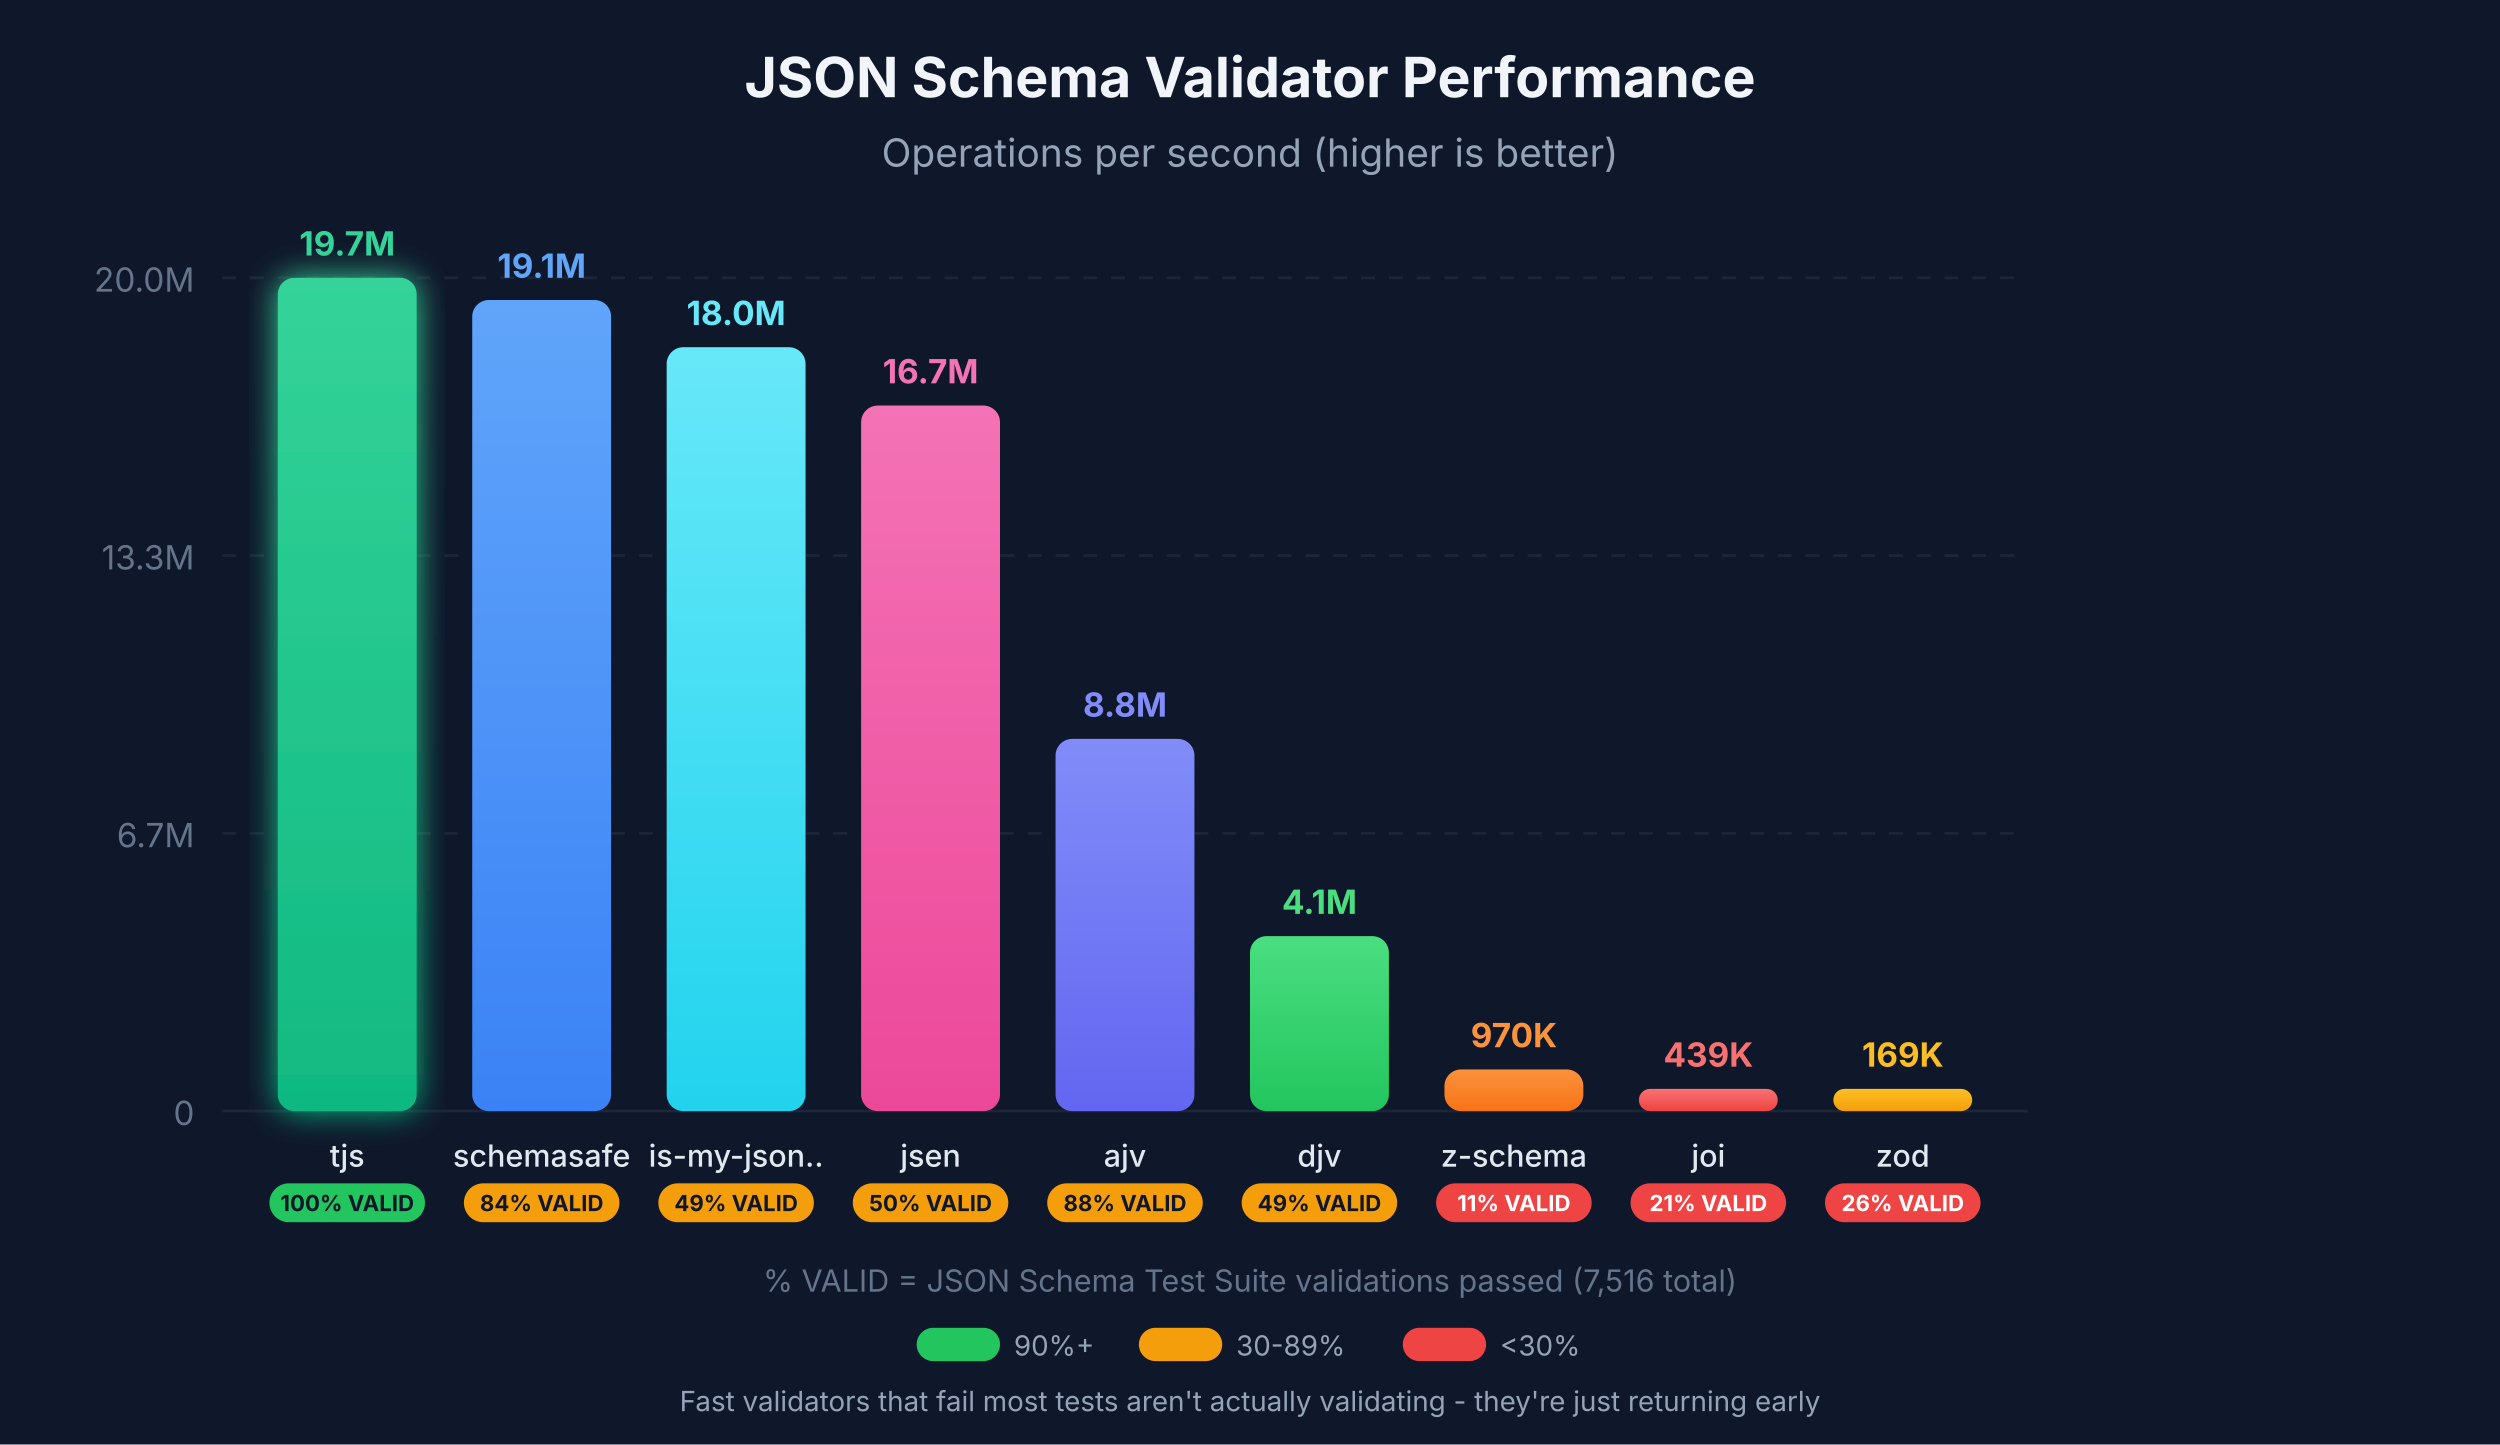
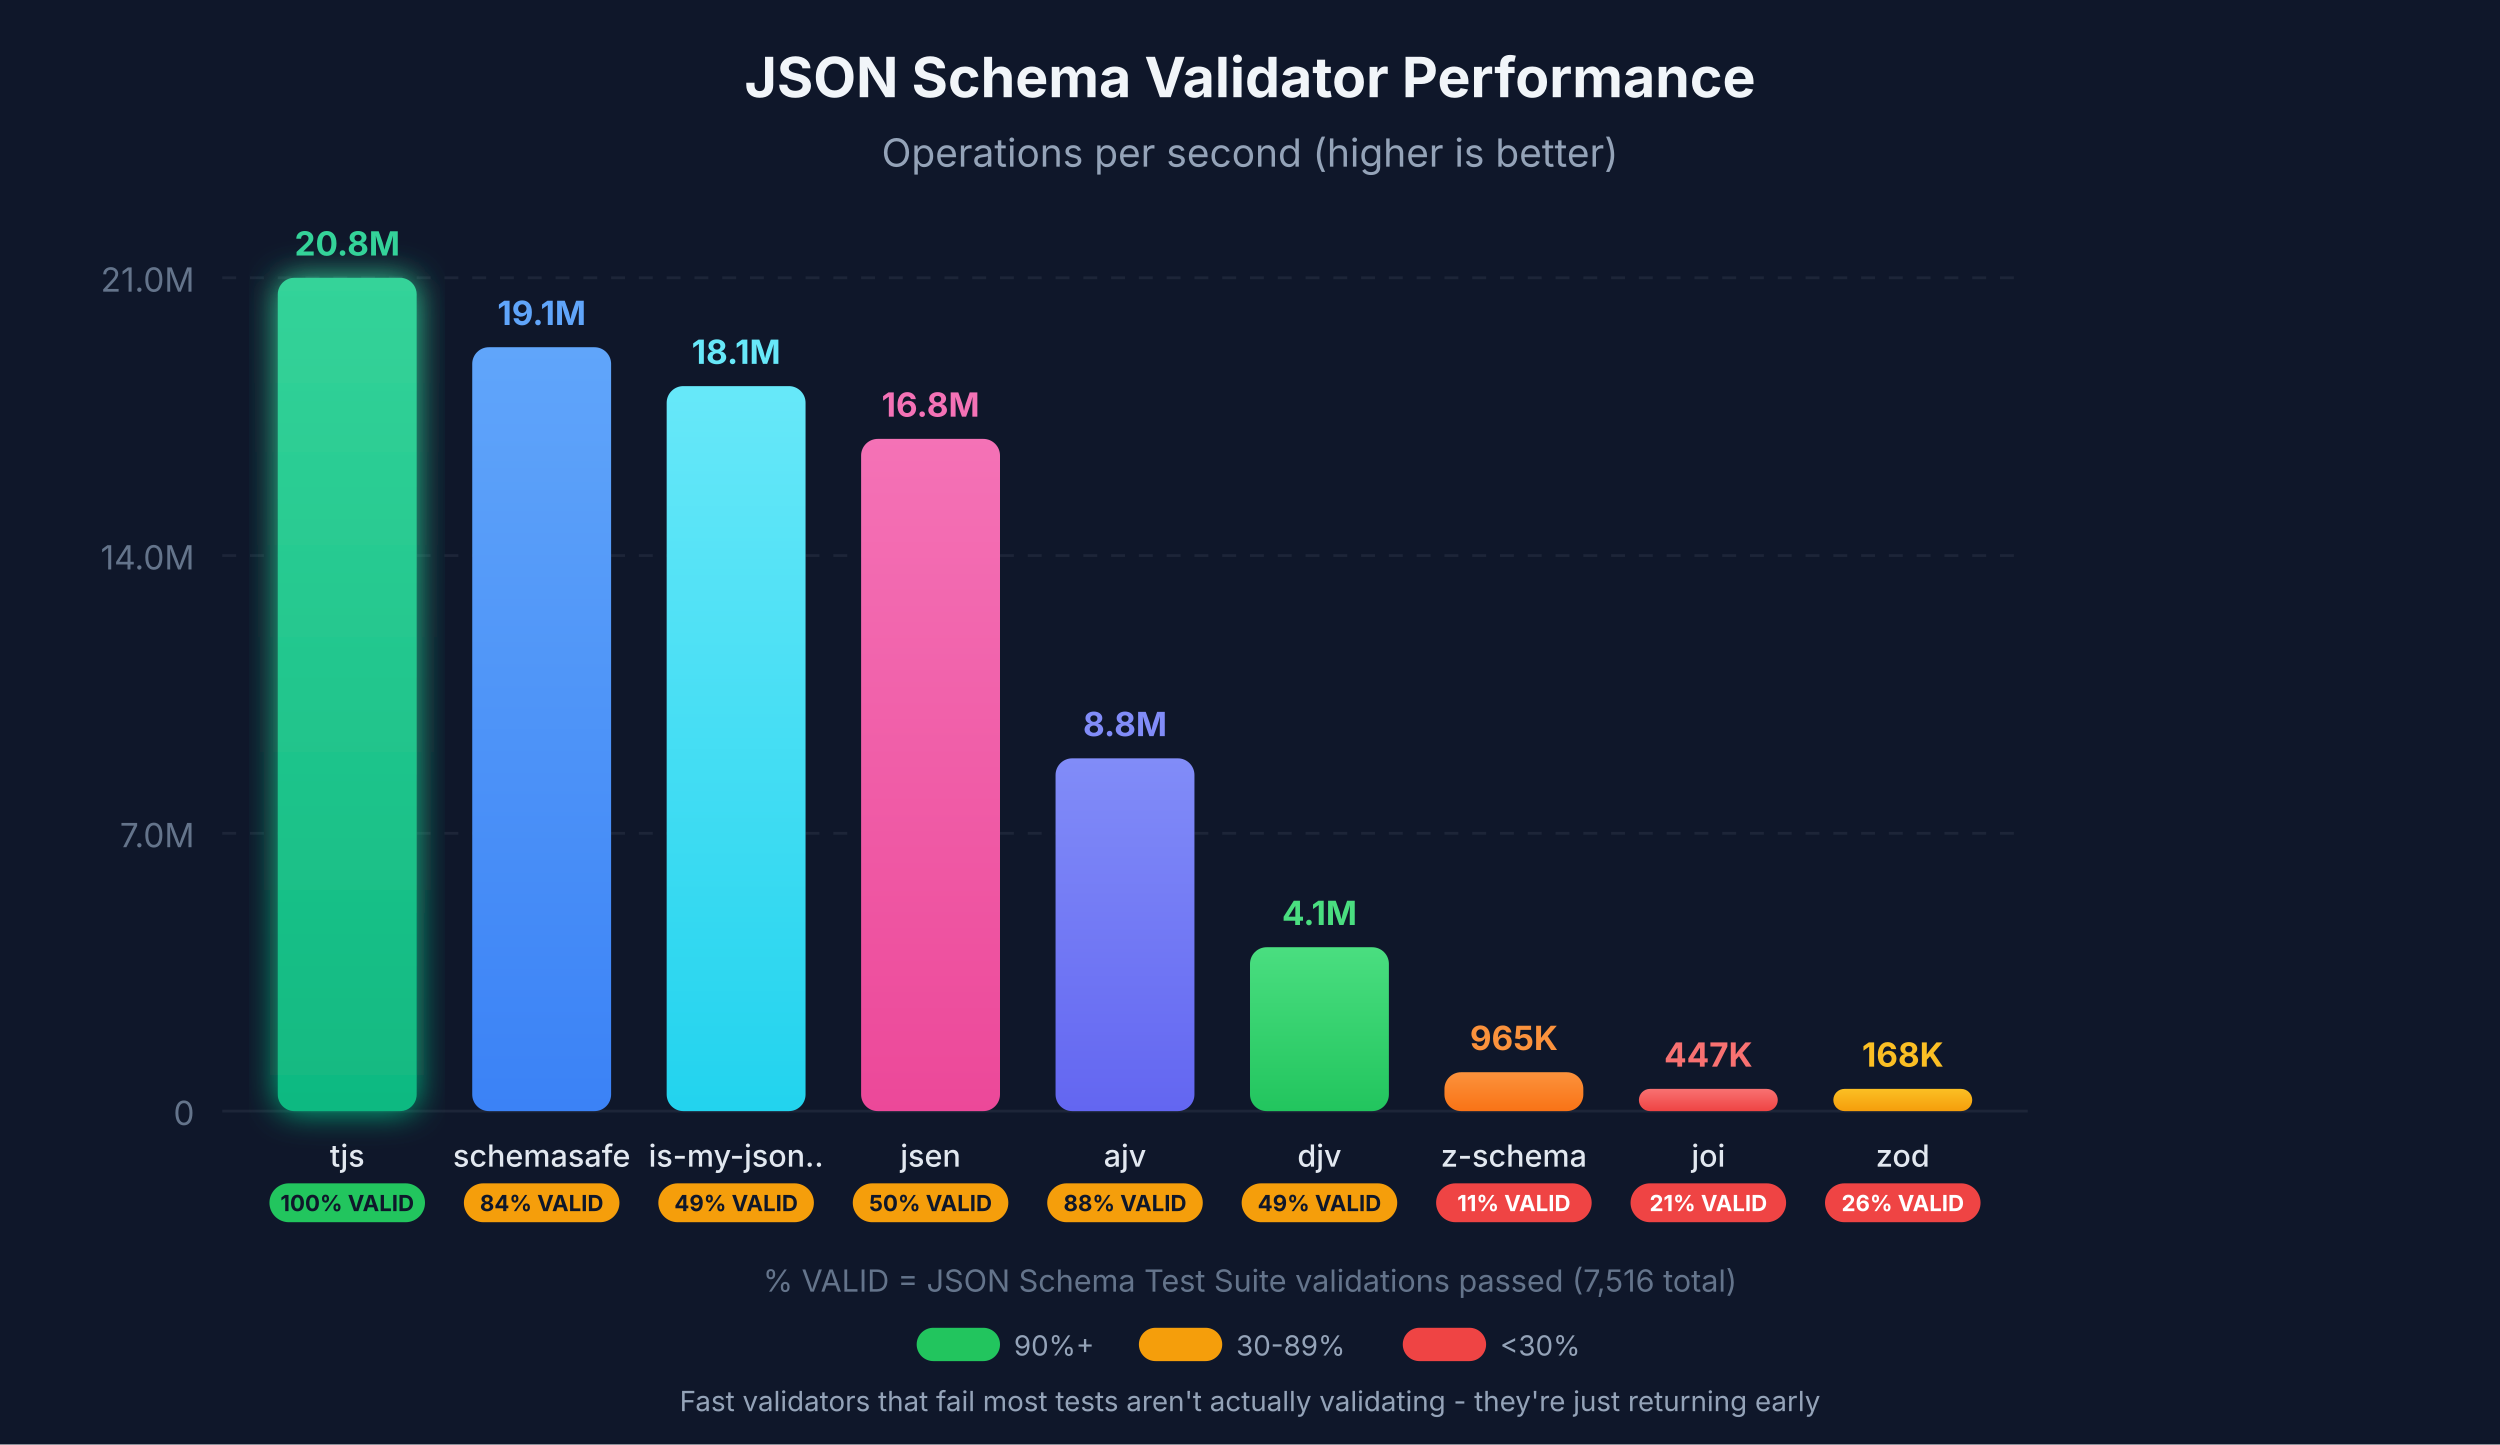
<svg xmlns="http://www.w3.org/2000/svg" viewBox="0 0 900 520">
  <defs>
    <linearGradient id="grad-tjs" x1="0%" y1="0%" x2="0%" y2="100%">
      <stop offset="0%" style="stop-color:#34d399;stop-opacity:1" />
      <stop offset="100%" style="stop-color:#10b981;stop-opacity:1" />
    </linearGradient>
    <linearGradient id="grad-schemasafe" x1="0%" y1="0%" x2="0%" y2="100%">
      <stop offset="0%" style="stop-color:#60a5fa;stop-opacity:1" />
      <stop offset="100%" style="stop-color:#3b82f6;stop-opacity:1" />
    </linearGradient>
    <linearGradient id="grad-is-my-json-valid" x1="0%" y1="0%" x2="0%" y2="100%">
      <stop offset="0%" style="stop-color:#67e8f9;stop-opacity:1" />
      <stop offset="100%" style="stop-color:#22d3ee;stop-opacity:1" />
    </linearGradient>
    <linearGradient id="grad-jsen" x1="0%" y1="0%" x2="0%" y2="100%">
      <stop offset="0%" style="stop-color:#f472b6;stop-opacity:1" />
      <stop offset="100%" style="stop-color:#ec4899;stop-opacity:1" />
    </linearGradient>
    <linearGradient id="grad-ajv" x1="0%" y1="0%" x2="0%" y2="100%">
      <stop offset="0%" style="stop-color:#818cf8;stop-opacity:1" />
      <stop offset="100%" style="stop-color:#6366f1;stop-opacity:1" />
    </linearGradient>
    <linearGradient id="grad-djv" x1="0%" y1="0%" x2="0%" y2="100%">
      <stop offset="0%" style="stop-color:#4ade80;stop-opacity:1" />
      <stop offset="100%" style="stop-color:#22c55e;stop-opacity:1" />
    </linearGradient>
    <linearGradient id="grad-z-schema" x1="0%" y1="0%" x2="0%" y2="100%">
      <stop offset="0%" style="stop-color:#fb923c;stop-opacity:1" />
      <stop offset="100%" style="stop-color:#f97316;stop-opacity:1" />
    </linearGradient>
    <linearGradient id="grad-joi" x1="0%" y1="0%" x2="0%" y2="100%">
      <stop offset="0%" style="stop-color:#f87171;stop-opacity:1" />
      <stop offset="100%" style="stop-color:#ef4444;stop-opacity:1" />
    </linearGradient>
    <linearGradient id="grad-zod" x1="0%" y1="0%" x2="0%" y2="100%">
      <stop offset="0%" style="stop-color:#fbbf24;stop-opacity:1" />
      <stop offset="100%" style="stop-color:#f59e0b;stop-opacity:1" />
    </linearGradient>
    <filter id="glow-tjs" x="-20%" y="-20%" width="140%" height="140%">
      <feGaussianBlur stdDeviation="6" result="coloredBlur" />
      <feMerge>
        <feMergeNode in="coloredBlur" />
        <feMergeNode in="SourceGraphic" />
      </feMerge>
    </filter>
  </defs>
  <rect width="900" height="520" fill="#0f172a" />
  <g opacity="0.1">
    <line x1="80" y1="400" x2="730" y2="400" stroke="#94a3b8" stroke-width="1" />
    <line x1="80" y1="300" x2="730" y2="300" stroke="#94a3b8" stroke-width="1" stroke-dasharray="5,5" />
    <line x1="80" y1="200" x2="730" y2="200" stroke="#94a3b8" stroke-width="1" stroke-dasharray="5,5" />
    <line x1="80" y1="100" x2="730" y2="100" stroke="#94a3b8" stroke-width="1" stroke-dasharray="5,5" />
  </g>
  <text x="70" y="405" text-anchor="end" fill="#64748b" font-family="system-ui, -apple-system, sans-serif" font-size="12">0</text>
-   <text x="70" y="305" text-anchor="end" fill="#64748b" font-family="system-ui, -apple-system, sans-serif" font-size="12">6.7M</text>
-   <text x="70" y="205" text-anchor="end" fill="#64748b" font-family="system-ui, -apple-system, sans-serif" font-size="12">13.3M</text>
-   <text x="70" y="105" text-anchor="end" fill="#64748b" font-family="system-ui, -apple-system, sans-serif" font-size="12">20.0M</text>
+   <text x="70" y="305" text-anchor="end" fill="#64748b" font-family="system-ui, -apple-system, sans-serif" font-size="12">7.0M</text>
+   <text x="70" y="205" text-anchor="end" fill="#64748b" font-family="system-ui, -apple-system, sans-serif" font-size="12">14.0M</text>
+   <text x="70" y="105" text-anchor="end" fill="#64748b" font-family="system-ui, -apple-system, sans-serif" font-size="12">21.0M</text>
  <text x="450" y="35" text-anchor="middle" fill="#f1f5f9" font-family="system-ui, -apple-system, sans-serif" font-size="20" font-weight="bold">JSON Schema Validator Performance</text>
  <text x="450" y="60" text-anchor="middle" fill="#94a3b8" font-family="system-ui, -apple-system, sans-serif" font-size="14">Operations per second (higher is better)</text>
  <rect x="100" y="100" width="50" height="300" rx="6" fill="url(#grad-tjs)" filter="url(#glow-tjs)" />
-   <text x="125" y="92" text-anchor="middle" fill="#34d399" font-family="system-ui, -apple-system, sans-serif" font-size="12" font-weight="bold">19.7M</text>
+   <text x="125" y="92" text-anchor="middle" fill="#34d399" font-family="system-ui, -apple-system, sans-serif" font-size="12" font-weight="bold">20.8M</text>
  <text x="125" y="420" text-anchor="middle" fill="#e2e8f0" font-family="system-ui, -apple-system, sans-serif" font-size="11" font-weight="500">tjs</text>
  <rect x="97" y="426" width="56" height="14" rx="7" fill="#22c55e" />
  <text x="125" y="436" text-anchor="middle" fill="#0f172a" font-family="system-ui, -apple-system, sans-serif" font-size="8" font-weight="bold">100% VALID</text>
-   <rect x="170" y="108" width="50" height="292" rx="6" fill="url(#grad-schemasafe)" />
-   <text x="195" y="100" text-anchor="middle" fill="#60a5fa" font-family="system-ui, -apple-system, sans-serif" font-size="12" font-weight="bold">19.1M</text>
+   <rect x="170" y="125" width="50" height="275" rx="6" fill="url(#grad-schemasafe)" />
+   <text x="195" y="117" text-anchor="middle" fill="#60a5fa" font-family="system-ui, -apple-system, sans-serif" font-size="12" font-weight="bold">19.1M</text>
  <text x="195" y="420" text-anchor="middle" fill="#e2e8f0" font-family="system-ui, -apple-system, sans-serif" font-size="11" font-weight="500">schemasafe</text>
  <rect x="167" y="426" width="56" height="14" rx="7" fill="#f59e0b" />
  <text x="195" y="436" text-anchor="middle" fill="#0f172a" font-family="system-ui, -apple-system, sans-serif" font-size="8" font-weight="bold">84% VALID</text>
-   <rect x="240" y="125" width="50" height="275" rx="6" fill="url(#grad-is-my-json-valid)" />
-   <text x="265" y="117" text-anchor="middle" fill="#67e8f9" font-family="system-ui, -apple-system, sans-serif" font-size="12" font-weight="bold">18.0M</text>
+   <rect x="240" y="139" width="50" height="261" rx="6" fill="url(#grad-is-my-json-valid)" />
+   <text x="265" y="131" text-anchor="middle" fill="#67e8f9" font-family="system-ui, -apple-system, sans-serif" font-size="12" font-weight="bold">18.1M</text>
  <text x="265" y="420" text-anchor="middle" fill="#e2e8f0" font-family="system-ui, -apple-system, sans-serif" font-size="11" font-weight="500">is-my-json..</text>
  <rect x="237" y="426" width="56" height="14" rx="7" fill="#f59e0b" />
  <text x="265" y="436" text-anchor="middle" fill="#0f172a" font-family="system-ui, -apple-system, sans-serif" font-size="8" font-weight="bold">49% VALID</text>
-   <rect x="310" y="146" width="50" height="254" rx="6" fill="url(#grad-jsen)" />
-   <text x="335" y="138" text-anchor="middle" fill="#f472b6" font-family="system-ui, -apple-system, sans-serif" font-size="12" font-weight="bold">16.7M</text>
+   <rect x="310" y="158" width="50" height="242" rx="6" fill="url(#grad-jsen)" />
+   <text x="335" y="150" text-anchor="middle" fill="#f472b6" font-family="system-ui, -apple-system, sans-serif" font-size="12" font-weight="bold">16.8M</text>
  <text x="335" y="420" text-anchor="middle" fill="#e2e8f0" font-family="system-ui, -apple-system, sans-serif" font-size="11" font-weight="500">jsen</text>
  <rect x="307" y="426" width="56" height="14" rx="7" fill="#f59e0b" />
  <text x="335" y="436" text-anchor="middle" fill="#0f172a" font-family="system-ui, -apple-system, sans-serif" font-size="8" font-weight="bold">50% VALID</text>
-   <rect x="380" y="266" width="50" height="134" rx="6" fill="url(#grad-ajv)" />
-   <text x="405" y="258" text-anchor="middle" fill="#818cf8" font-family="system-ui, -apple-system, sans-serif" font-size="12" font-weight="bold">8.8M</text>
+   <rect x="380" y="273" width="50" height="127" rx="6" fill="url(#grad-ajv)" />
+   <text x="405" y="265" text-anchor="middle" fill="#818cf8" font-family="system-ui, -apple-system, sans-serif" font-size="12" font-weight="bold">8.8M</text>
  <text x="405" y="420" text-anchor="middle" fill="#e2e8f0" font-family="system-ui, -apple-system, sans-serif" font-size="11" font-weight="500">ajv</text>
  <rect x="377" y="426" width="56" height="14" rx="7" fill="#f59e0b" />
  <text x="405" y="436" text-anchor="middle" fill="#0f172a" font-family="system-ui, -apple-system, sans-serif" font-size="8" font-weight="bold">88% VALID</text>
-   <rect x="450" y="337" width="50" height="63" rx="6" fill="url(#grad-djv)" />
-   <text x="475" y="329" text-anchor="middle" fill="#4ade80" font-family="system-ui, -apple-system, sans-serif" font-size="12" font-weight="bold">4.1M</text>
+   <rect x="450" y="341" width="50" height="59" rx="6" fill="url(#grad-djv)" />
+   <text x="475" y="333" text-anchor="middle" fill="#4ade80" font-family="system-ui, -apple-system, sans-serif" font-size="12" font-weight="bold">4.1M</text>
  <text x="475" y="420" text-anchor="middle" fill="#e2e8f0" font-family="system-ui, -apple-system, sans-serif" font-size="11" font-weight="500">djv</text>
  <rect x="447" y="426" width="56" height="14" rx="7" fill="#f59e0b" />
  <text x="475" y="436" text-anchor="middle" fill="#0f172a" font-family="system-ui, -apple-system, sans-serif" font-size="8" font-weight="bold">49% VALID</text>
-   <rect x="520" y="385" width="50" height="15" rx="6" fill="url(#grad-z-schema)" />
-   <text x="545" y="377" text-anchor="middle" fill="#fb923c" font-family="system-ui, -apple-system, sans-serif" font-size="12" font-weight="bold">970K</text>
+   <rect x="520" y="386" width="50" height="14" rx="6" fill="url(#grad-z-schema)" />
+   <text x="545" y="378" text-anchor="middle" fill="#fb923c" font-family="system-ui, -apple-system, sans-serif" font-size="12" font-weight="bold">965K</text>
  <text x="545" y="420" text-anchor="middle" fill="#e2e8f0" font-family="system-ui, -apple-system, sans-serif" font-size="11" font-weight="500">z-schema</text>
  <rect x="517" y="426" width="56" height="14" rx="7" fill="#ef4444" />
  <text x="545" y="436" text-anchor="middle" fill="#fff" font-family="system-ui, -apple-system, sans-serif" font-size="8" font-weight="bold">11% VALID</text>
  <rect x="590" y="392" width="50" height="8" rx="4" fill="url(#grad-joi)" />
-   <text x="615" y="384" text-anchor="middle" fill="#f87171" font-family="system-ui, -apple-system, sans-serif" font-size="12" font-weight="bold">439K</text>
+   <text x="615" y="384" text-anchor="middle" fill="#f87171" font-family="system-ui, -apple-system, sans-serif" font-size="12" font-weight="bold">447K</text>
  <text x="615" y="420" text-anchor="middle" fill="#e2e8f0" font-family="system-ui, -apple-system, sans-serif" font-size="11" font-weight="500">joi</text>
  <rect x="587" y="426" width="56" height="14" rx="7" fill="#ef4444" />
  <text x="615" y="436" text-anchor="middle" fill="#fff" font-family="system-ui, -apple-system, sans-serif" font-size="8" font-weight="bold">21% VALID</text>
  <rect x="660" y="392" width="50" height="8" rx="4" fill="url(#grad-zod)" />
-   <text x="685" y="384" text-anchor="middle" fill="#fbbf24" font-family="system-ui, -apple-system, sans-serif" font-size="12" font-weight="bold">169K</text>
+   <text x="685" y="384" text-anchor="middle" fill="#fbbf24" font-family="system-ui, -apple-system, sans-serif" font-size="12" font-weight="bold">168K</text>
  <text x="685" y="420" text-anchor="middle" fill="#e2e8f0" font-family="system-ui, -apple-system, sans-serif" font-size="11" font-weight="500">zod</text>
  <rect x="657" y="426" width="56" height="14" rx="7" fill="#ef4444" />
  <text x="685" y="436" text-anchor="middle" fill="#fff" font-family="system-ui, -apple-system, sans-serif" font-size="8" font-weight="bold">26% VALID</text>
  <text x="450" y="465" text-anchor="middle" fill="#64748b" font-family="system-ui, -apple-system, sans-serif" font-size="11">% VALID = JSON Schema Test Suite validations passed (7,516 total)</text>
  <g transform="translate(330, 478)">
    <rect x="0" y="0" width="30" height="12" rx="6" fill="#22c55e" />
    <text x="35" y="10" fill="#94a3b8" font-family="system-ui, -apple-system, sans-serif" font-size="10">90%+</text>
    <rect x="80" y="0" width="30" height="12" rx="6" fill="#f59e0b" />
    <text x="115" y="10" fill="#94a3b8" font-family="system-ui, -apple-system, sans-serif" font-size="10">30-89%</text>
    <rect x="175" y="0" width="30" height="12" rx="6" fill="#ef4444" />
    <text x="210" y="10" fill="#94a3b8" font-family="system-ui, -apple-system, sans-serif" font-size="10">&lt;30%</text>
  </g>
  <text x="450" y="508" text-anchor="middle" fill="#94a3b8" font-family="system-ui, -apple-system, sans-serif" font-size="10">Fast validators that fail most tests aren't actually validating - they're just returning early</text>
</svg>
